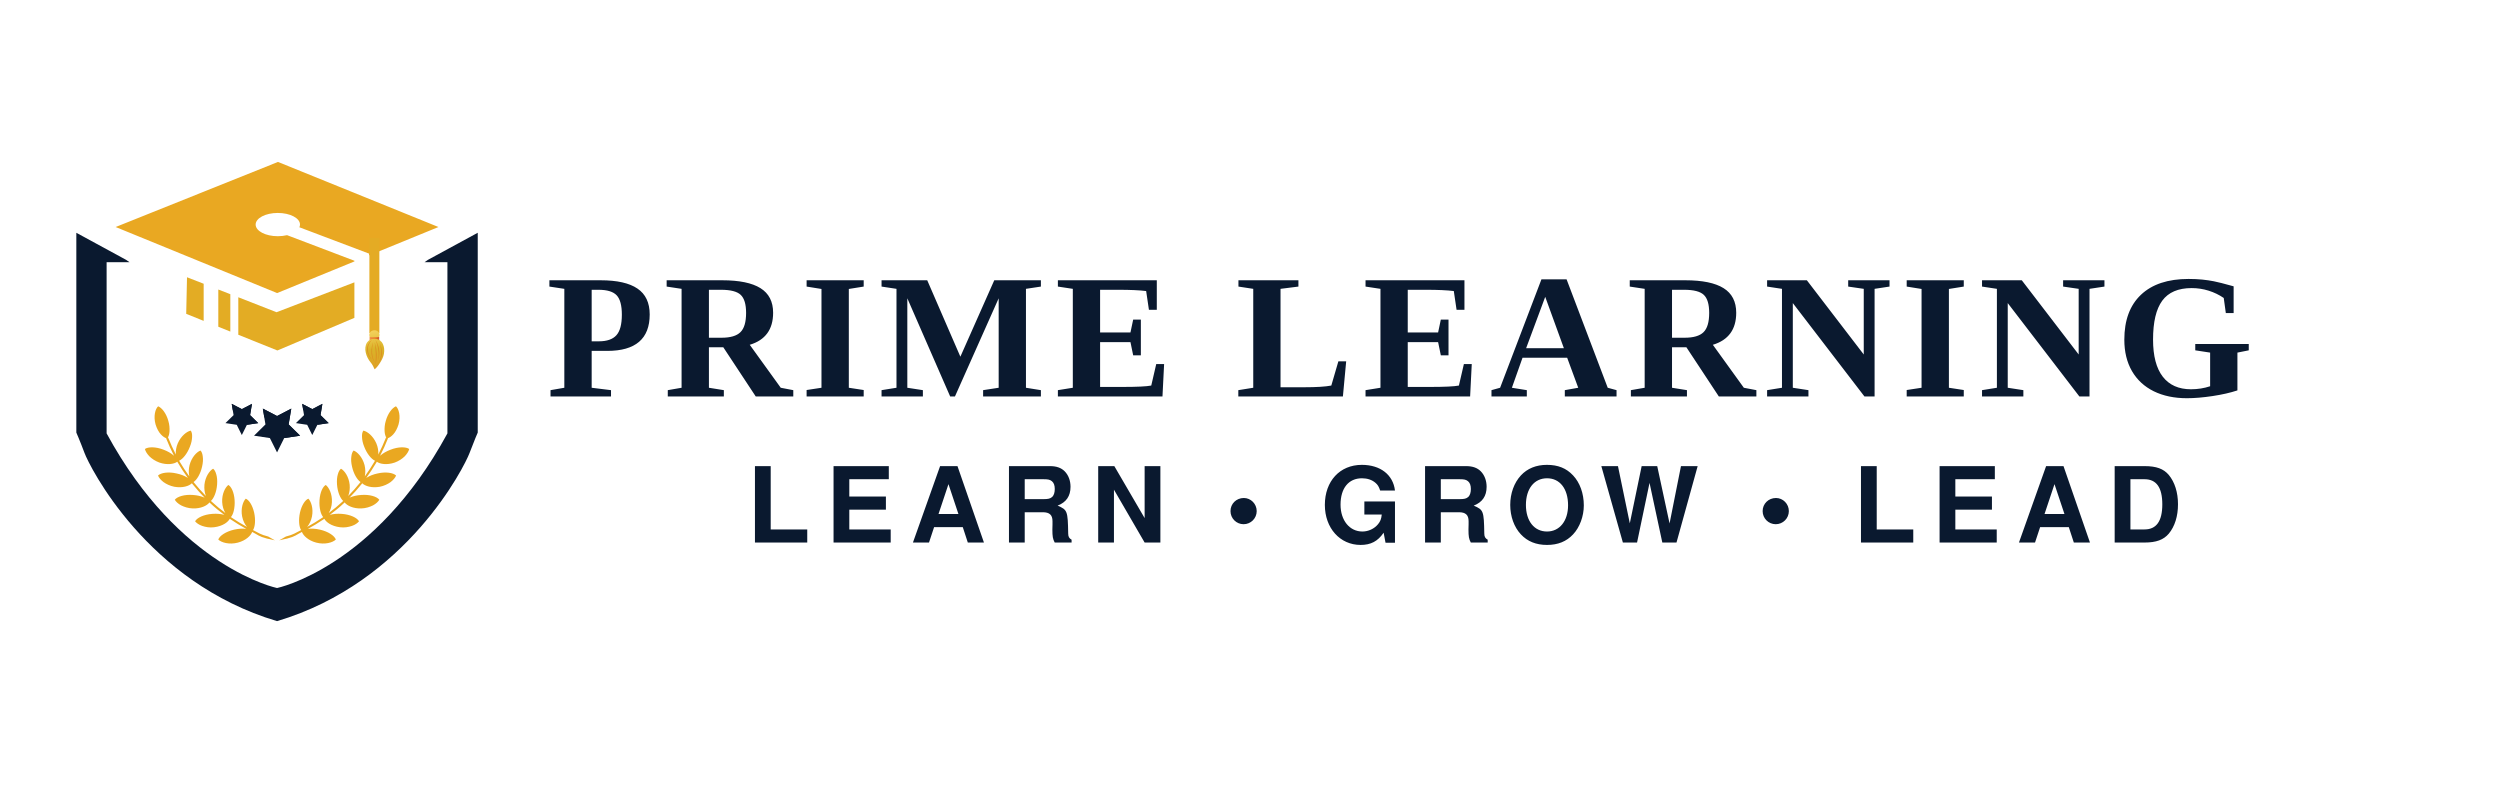
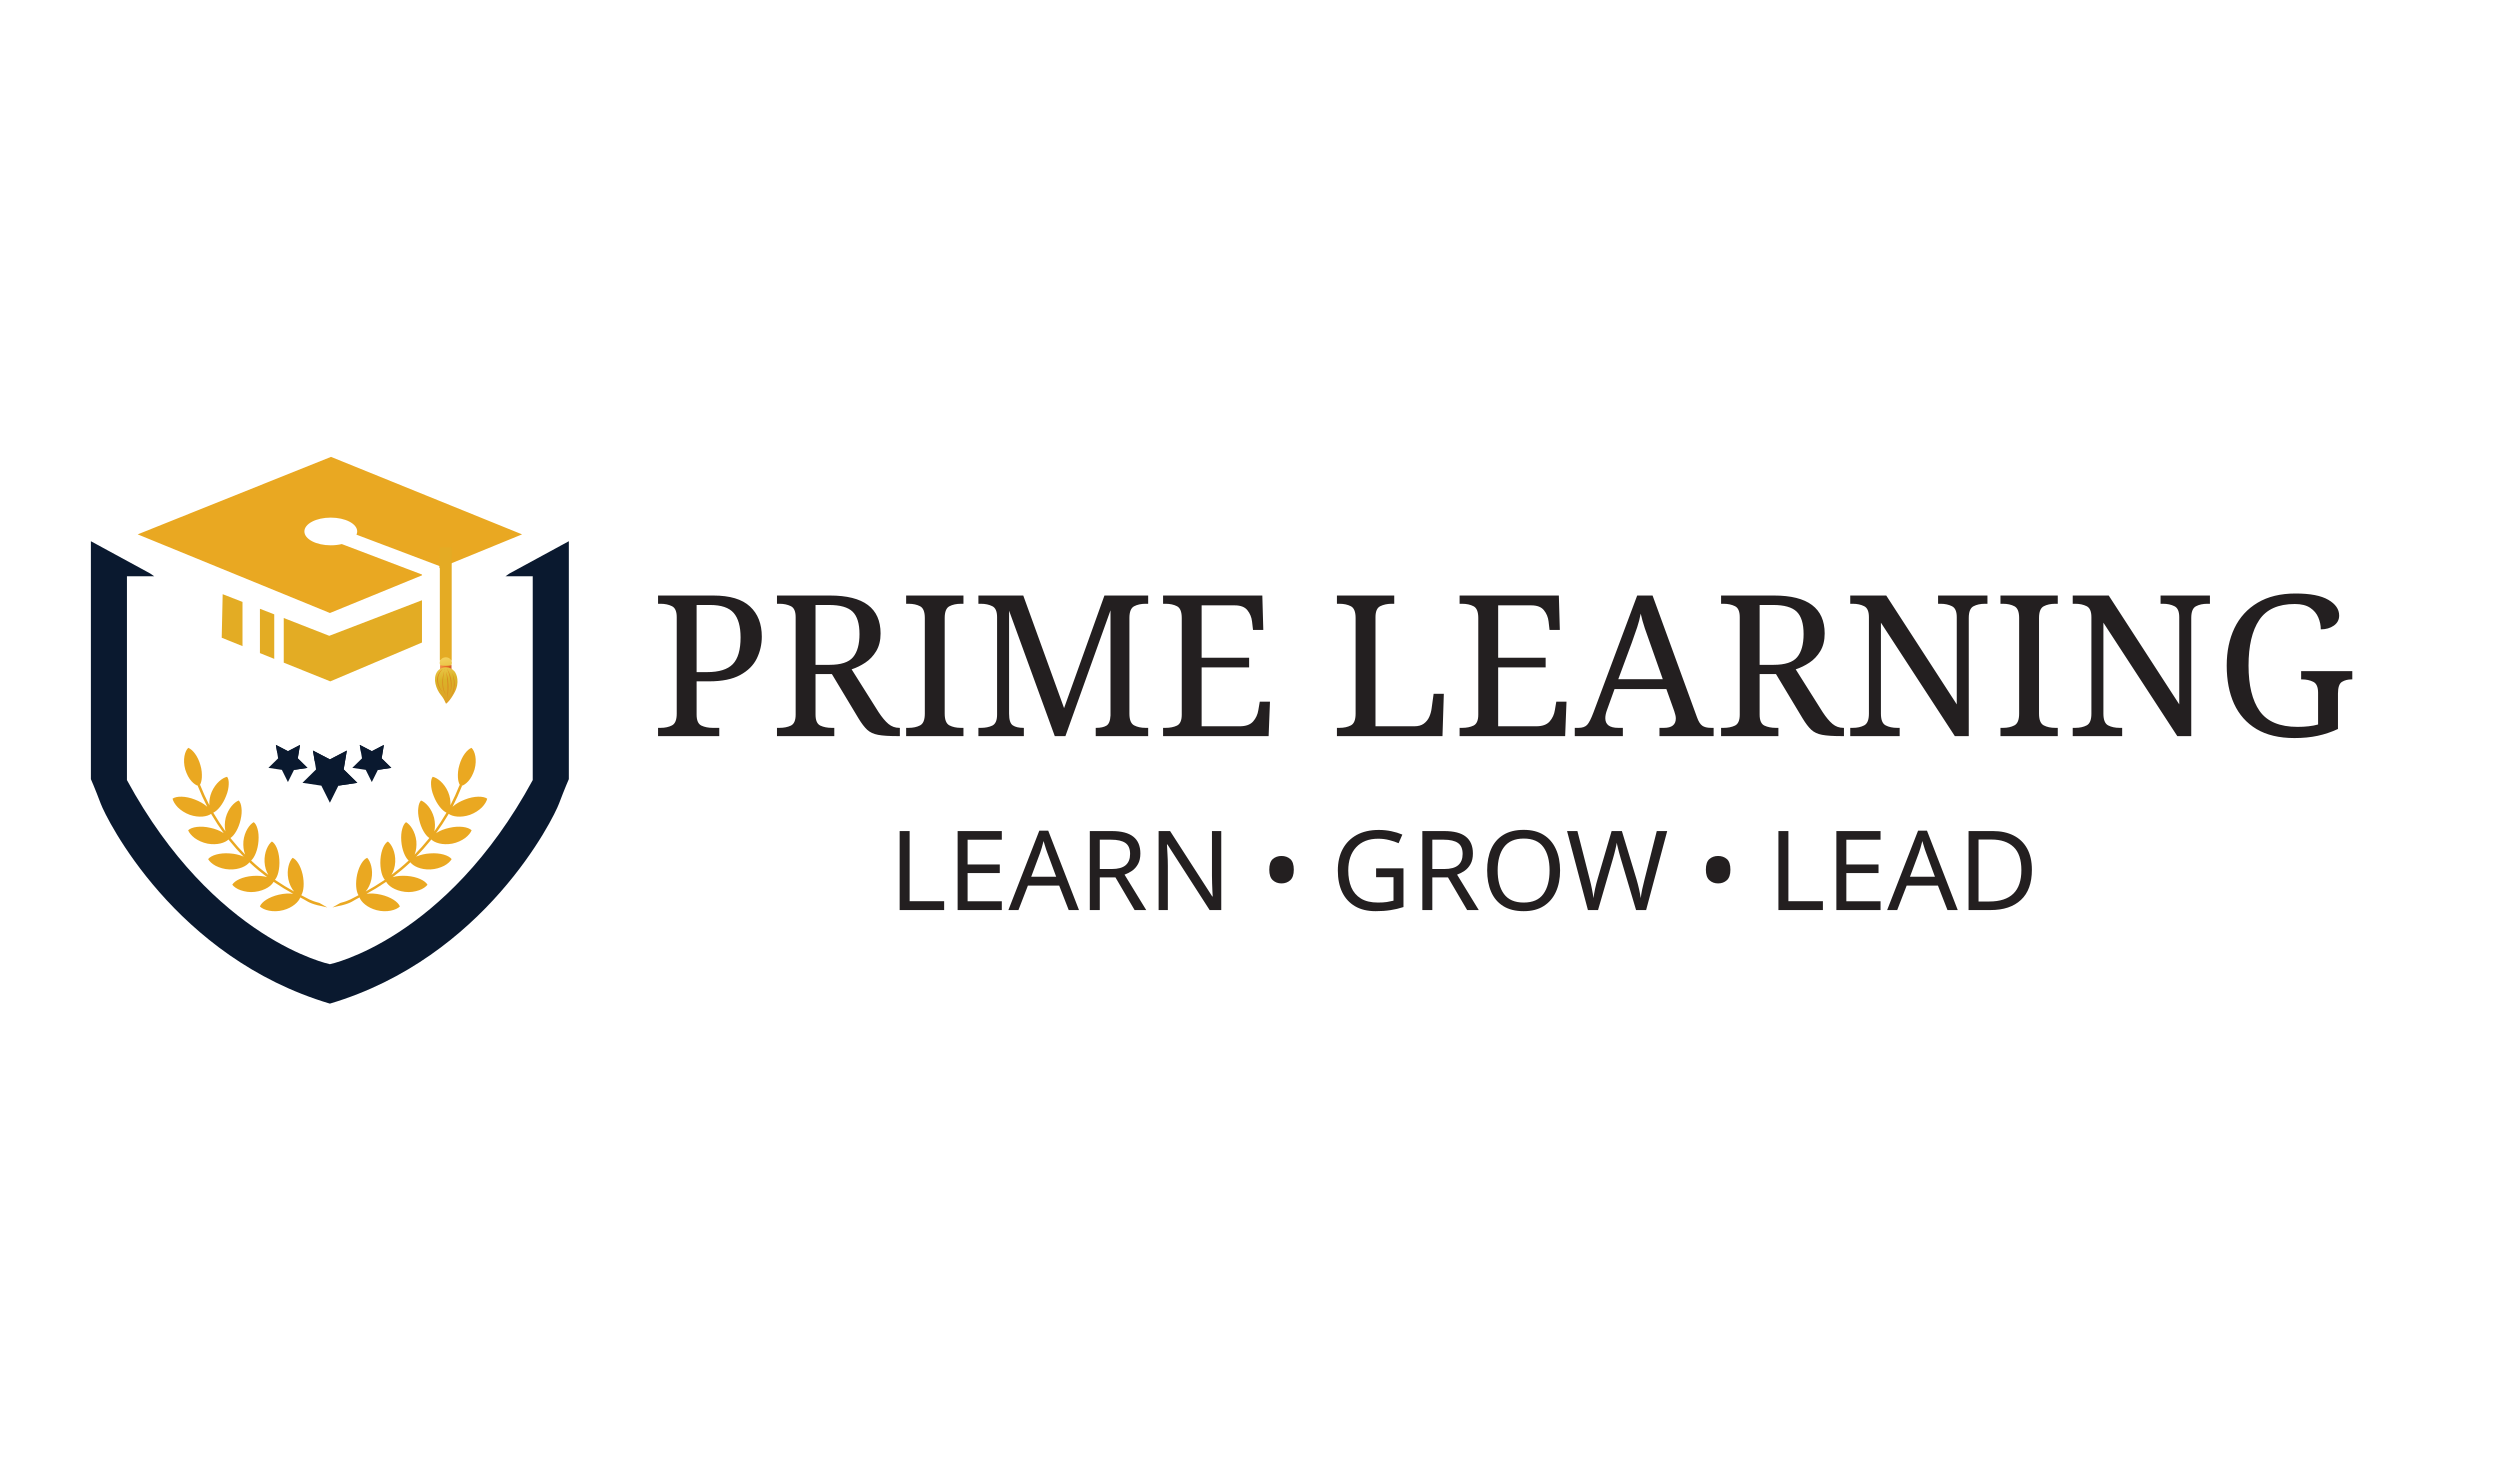
- <svg xmlns="http://www.w3.org/2000/svg" xmlns:xlink="http://www.w3.org/1999/xlink" version="1.1" viewBox="0 55 620 200" text-rendering="geometricPrecision">
+ <svg xmlns="http://www.w3.org/2000/svg" xmlns:xlink="http://www.w3.org/1999/xlink" version="1.1" viewBox="0 0 520.71 304.2">
  <defs>
    <style>
      .st0 {
        fill: url(#linear-gradient2);
      }

      .st1, .st2 {
        fill: #fbe8ae;
      }

      .st1, .st3 {
-         font-family: Georgia, 'Times New Roman', Times, serif;
-         font-size: 44px;
-         font-weight: 700;
-         letter-spacing: 0.05em;
+         font-family: Georgia, Georgia;
+         font-size: 41.01px;
      }

      .st4, .st5 {
-         font-family: -apple-system, BlinkMacSystemFont, 'Segoe UI', Helvetica, Arial, sans-serif;
-         font-size: 26px;
-         font-weight: 600;
-         letter-spacing: 0.14em;
+         font-family: Montserrat-Regular, Montserrat;
+         font-size: 23.04px;
      }

      .st4, .st3 {
-         fill: #0a192f;
+         fill: #231f20;
      }

      .st6 {
        fill: #eaa821;
      }

      .st7 {
        fill: #0a192f;
      }

      .st8 {
        fill: url(#linear-gradient1);
      }

      .st9 {
        isolation: isolate;
      }

      .st10 {
        fill: url(#Orange1);
      }

      .st5, .st11 {
        fill: #e0b457;
      }

      .st12 {
        fill: #e4ab24;
      }

      .st13 {
        fill: url(#linear-gradient3);
      }

      .st14 {
        fill: #f68c1f;
        mix-blend-mode: darken;
      }

      .st15 {
        fill: #e9a822;
      }

      .st16 {
        fill: #fce9af;
      }

      .st17 {
        fill: url(#Orange);
      }

      .st18 {
        fill: #e3ac24;
      }

      .st19 {
        fill: url(#linear-gradient);
      }
    </style>
    <linearGradient id="linear-gradient" x1="91.92" y1="133.61" x2="95.38" y2="150.21" gradientUnits="userSpaceOnUse">
      <stop offset="0" stop-color="#e38b25" />
      <stop offset=".07" stop-color="#e9a73b" />
      <stop offset=".16" stop-color="#f0c452" />
      <stop offset=".21" stop-color="#f3d05b" />
      <stop offset=".32" stop-color="#e9c547" />
      <stop offset=".47" stop-color="#dab328" />
      <stop offset=".75" stop-color="#dea026" />
      <stop offset="1" stop-color="#e38b25" />
    </linearGradient>
    <linearGradient id="Orange" x1="91.65" y1="138.98" x2="94.04" y2="138.98" gradientUnits="userSpaceOnUse">
      <stop offset="0" stop-color="#f2954d" />
      <stop offset=".5" stop-color="#eb6f24" />
      <stop offset="1" stop-color="#d15a27" />
    </linearGradient>
    <linearGradient id="linear-gradient1" x1="91.28" y1="133.75" x2="94.73" y2="150.3" xlink:href="#linear-gradient" />
    <linearGradient id="linear-gradient2" x1="778.43" y1="263.9" x2="781.9" y2="280.51" xlink:href="#linear-gradient" />
    <linearGradient id="Orange1" data-name="Orange" x1="778.16" y1="269.27" x2="780.55" y2="269.27" xlink:href="#Orange" />
    <linearGradient id="linear-gradient3" x1="777.79" y1="264.04" x2="781.25" y2="280.59" xlink:href="#linear-gradient" />
  </defs>
  <g class="st9">
    <g id="Layer_1">
      <g>
        <text class="st3" transform="translate(135.5 153.32)">
          <tspan x="0" y="0">PRIME LEARNING</tspan>
        </text>
        <text class="st4" transform="translate(185.15 189.55)">
          <tspan x="0" y="0">LEARN • GROW • LEAD</tspan>
        </text>
        <g>
          <g>
            <g>
              <path class="st6" d="M68.18,189.01c-.89-.23-1.99-.45-1.99-.45.25.06-.07,0,0,0-2.07-.53-2.22-.93-3.65-1.64-.33.92-1.59,2.14-3.55,2.65-2.11.56-4.11-.01-4.86-.77.35-.94,1.87-1.97,3.94-2.45,1.13-.26,2.16-.3,2.99-.19-1.31-.71-2.58-1.48-3.81-2.32h0s-.02-.01-.03-.02c-.07-.05-.14-.09-.21-.14h0s-.01-.02-.02-.02c-.22.4-.63.83-1.23,1.21-.68.42-1.59.76-2.68.89-1.1.14-2.09-.05-2.93-.33-.83-.28-1.44-.74-1.77-1.15.48-.87,2.15-1.68,4.26-1.84,1.16-.09,2.19.02,2.99.25-1.23-.92-2.43-1.9-3.55-2.96-.04-.04-.09-.08-.13-.13-.59.79-2.12,1.57-4.17,1.49-1.09-.04-2.06-.36-2.85-.75-.77-.41-1.32-.94-1.58-1.4.6-.79,2.39-1.35,4.48-1.19,1.07.06,1.99.3,2.72.59.07.03.13.06.2.09-1.04-1.06-2.03-2.17-2.97-3.33h0s-.04-.04-.05-.07c-.04-.05-.09-.1-.13-.16h0s0-.02-.01-.02c-.7.69-2.33,1.23-4.35.87-1.06-.21-1.99-.66-2.7-1.17-.69-.53-1.17-1.13-1.35-1.62.71-.69,2.57-.99,4.61-.51,1.05.22,1.93.58,2.6.99.07.04.13.08.2.13-.91-1.25-1.76-2.54-2.54-3.87-.03-.05-.06-.11-.09-.16-.8.58-2.49.87-4.43.21-1.01-.37-1.87-.94-2.5-1.56-.6-.63-.99-1.29-1.1-1.81.8-.57,2.69-.59,4.64.18.99.38,1.83.86,2.42,1.37.06.05.11.1.17.15-.73-1.41-1.38-2.85-1.97-4.33l.08-.03c-.43-.13-.91-.45-1.38-.96-.55-.59-1-1.45-1.32-2.47-.57-2.06-.07-3.86.64-4.5.91.37,2,1.72,2.52,3.6.29.94.34,1.85.3,2.61-.04.65-.2,1.2-.43,1.59l.09-.04c.57,1.44,1.21,2.85,1.92,4.23,0-.06-.02-.1-.02-.16-.03-.79.09-1.71.49-2.64.82-1.88,2.25-2.95,3.21-3.16.25.32.38.87.34,1.57-.02.69-.17,1.53-.56,2.46-.65,1.69-1.75,3.04-2.65,3.44.03.05.05.1.08.15.76,1.29,1.58,2.54,2.46,3.76-.01-.05-.03-.09-.04-.14-.16-.77-.15-1.71.08-2.69.53-1.99,1.79-3.26,2.71-3.61.29.28.5.81.57,1.51.1.68.05,1.54-.18,2.51-.39,1.76-1.28,3.26-2.11,3.79.04.05.08.11.13.17.93,1.15,1.91,2.25,2.95,3.31-.02-.05-.04-.09-.06-.14-.28-.73-.4-1.67-.32-2.67.22-2.04,1.29-3.49,2.15-3.97.33.24.61.73.79,1.41.2.66.27,1.53.2,2.51-.13,1.81-.79,3.42-1.53,4.07.04.04.08.08.12.12,1.1,1.03,2.26,1.98,3.46,2.88-.42-.7-.74-1.64-.79-2.72-.09-2.04.76-3.65,1.53-4.24.71.39,1.41,1.76,1.55,3.73.07.98-.02,1.93-.21,2.71-.16.66-.41,1.19-.7,1.53.07.05.14.1.22.15,1.21.82,2.47,1.59,3.76,2.29-.53-.63-.99-1.52-1.2-2.59-.39-1.99.22-3.73.89-4.42.76.28,1.65,1.54,2.09,3.46.39,1.8.24,3.5-.28,4.33,1.4.69,1.79,1.1,3.77,1.6" />
              <path class="st6" d="M66.55,188.04" />
            </g>
            <g>
              <path class="st6" d="M69.24,189.01c.89-.23,1.99-.45,1.99-.45-.25.06.07,0,0,0,2.07-.53,2.22-.93,3.65-1.64.33.92,1.59,2.14,3.55,2.65,2.11.56,4.11-.01,4.86-.77-.35-.94-1.87-1.97-3.94-2.45-1.13-.26-2.16-.3-2.99-.19,1.31-.71,2.58-1.48,3.81-2.32h0s.02-.01.03-.02c.07-.05.14-.09.21-.14h0s.01-.02.02-.02c.22.4.63.83,1.23,1.21.68.42,1.59.76,2.68.89,1.1.14,2.09-.05,2.93-.33.83-.28,1.44-.74,1.77-1.15-.48-.87-2.15-1.68-4.26-1.84-1.16-.09-2.19.02-2.99.25,1.23-.92,2.43-1.9,3.55-2.96.04-.04.09-.08.13-.13.59.79,2.12,1.57,4.17,1.49,1.09-.04,2.06-.36,2.85-.75.77-.41,1.32-.94,1.58-1.4-.6-.79-2.39-1.35-4.48-1.19-1.07.06-1.99.3-2.72.59-.07.03-.13.06-.2.09,1.04-1.06,2.03-2.17,2.97-3.33h0s.04-.04.05-.07c.04-.05.09-.1.13-.16h0s0-.02.01-.02c.7.69,2.33,1.23,4.35.87,1.06-.21,1.99-.66,2.7-1.17.69-.53,1.17-1.13,1.35-1.62-.71-.69-2.57-.99-4.61-.51-1.05.22-1.93.58-2.6.99-.07.04-.13.08-.2.13.91-1.25,1.76-2.54,2.54-3.87.03-.05.06-.11.09-.16.8.58,2.49.87,4.43.21,1.01-.37,1.87-.94,2.5-1.56.6-.63.99-1.29,1.1-1.81-.8-.57-2.69-.59-4.64.18-.99.38-1.83.86-2.42,1.37-.06.05-.11.1-.17.15.73-1.41,1.38-2.85,1.97-4.33l-.08-.03c.43-.13.91-.45,1.38-.96.55-.59,1-1.45,1.32-2.47.57-2.06.07-3.86-.64-4.5-.91.37-2,1.72-2.52,3.6-.29.94-.34,1.85-.3,2.61.04.65.2,1.2.43,1.59l-.09-.04c-.57,1.44-1.21,2.85-1.92,4.23,0-.06.02-.1.02-.16.03-.79-.09-1.71-.49-2.64-.82-1.88-2.25-2.95-3.21-3.16-.25.32-.38.87-.34,1.57.02.69.17,1.53.56,2.46.65,1.69,1.75,3.04,2.65,3.44-.03.05-.05.1-.08.15-.76,1.29-1.58,2.54-2.46,3.76.01-.05.03-.09.04-.14.16-.77.15-1.71-.08-2.69-.53-1.99-1.79-3.26-2.71-3.61-.29.28-.5.81-.57,1.51-.1.68-.05,1.54.18,2.51.39,1.76,1.28,3.26,2.11,3.79-.04.05-.08.11-.13.17-.93,1.15-1.91,2.25-2.95,3.31.02-.05.04-.09.06-.14.28-.73.4-1.67.32-2.67-.22-2.04-1.29-3.49-2.15-3.97-.33.24-.61.73-.79,1.41-.2.66-.27,1.53-.2,2.51.13,1.81.79,3.42,1.53,4.07-.04.04-.08.08-.12.12-1.1,1.03-2.26,1.98-3.46,2.88.42-.7.74-1.64.79-2.72.09-2.04-.76-3.65-1.53-4.24-.71.39-1.41,1.76-1.55,3.73-.07.98.02,1.93.21,2.71.16.66.41,1.19.7,1.53-.07.05-.14.1-.22.15-1.21.82-2.47,1.59-3.76,2.29.53-.63.99-1.52,1.2-2.59.39-1.99-.22-3.73-.89-4.42-.76.28-1.65,1.54-2.09,3.46-.39,1.8-.24,3.5.28,4.33-1.4.69-1.79,1.1-3.77,1.6" />
              <path class="st6" d="M70.86,188.04" />
            </g>
          </g>
          <g>
            <polygon class="st18" points="46.38 123.76 50.51 125.37 50.51 134.58 46.18 132.83 46.38 123.76" />
            <polygon class="st18" points="54.14 126.8 57.12 127.96 57.12 137.23 54.14 136.03 54.14 126.8" />
            <polygon class="st18" points="87.89 125.02 87.89 133.83 68.79 141.92 59.1 138.02 59.1 128.72 68.58 132.43 87.89 125.02" />
            <path class="st15" d="M108.74,111.3l-39.8-16.14-40.26,16.14,40.04,16.38,19.18-7.85v-.16l-16.71-6.35c-.7.17-1.48.26-2.3.26-3.04,0-5.49-1.29-5.49-2.89s2.46-2.88,5.49-2.88,5.51,1.28,5.51,2.88c0,.24-.05.46-.16.67l17.29,6.54v.44l17.21-7.04Z" />
            <rect class="st12" x="91.61" y="114.01" width="2.47" height="23.58" />
            <g>
              <path class="st19" d="M94.12,138.06c0,.64-.57,1.16-1.27,1.16s-1.27-.52-1.27-1.16.57-1.16,1.27-1.16,1.27.52,1.27,1.16Z" />
              <path class="st17" d="M92.85,138.68c-1,0-1.2-.17-1.2-.17v.94h2.39v-.94s-.19.17-1.19.17Z" />
              <path class="st8" d="M94.59,139.77c-.4-.49-1.04-.79-1.71-.79-.75,0-1.46.37-1.85.96-.94,1.45-.2,3.61.83,4.86.06.07.12.15.18.23.01.02.03.04.04.06.04.06.09.12.13.18.01.02.02.03.03.05.04.07.09.14.13.2,0,0,0,.02.01.02.05.08.09.15.13.23.16.3.29.58.39.82.6-.47,1.02-1.09,1.41-1.72.41-.66.76-1.34.9-2.1.36-1.99-.62-3.03-.62-3.02Z" />
              <path class="st14" d="M92.2,139.36s-.06.06-.16.18c-.1.11-.23.29-.36.5-.07.11-.13.23-.19.36-.03.07-.05.14-.08.2-.03.07-.06.14-.07.22-.02.07-.04.15-.06.23-.01.08-.02.16-.03.24l-.02.12v.12s0,.24,0,.24c.01.16.03.33.06.48.05.16.07.31.12.46.06.14.11.29.16.42.06.13.13.25.19.36.03.06.06.11.09.16.03.05.06.1.09.14.06.09.11.16.15.23.08.13.13.2.13.2,0,0-.06-.07-.16-.18-.05-.06-.11-.13-.18-.21-.03-.04-.07-.08-.11-.13-.03-.05-.07-.1-.1-.16-.07-.11-.15-.23-.23-.36-.06-.13-.13-.28-.2-.43-.06-.15-.1-.31-.14-.48-.03-.17-.05-.34-.07-.51v-.26s.01-.13.01-.13l.02-.13c.01-.08.03-.17.04-.25.03-.08.05-.16.07-.24.02-.08.05-.15.09-.22.03-.07.06-.14.1-.21.08-.13.15-.25.23-.36.07-.11.16-.2.23-.28.07-.08.14-.14.2-.2.11-.1.19-.15.19-.15Z" />
              <path class="st14" d="M92.63,139.36s-.02.09-.05.24c-.02.08-.04.17-.06.27-.02.11-.04.23-.07.36-.05.26-.09.57-.12.9-.02.16-.03.33-.04.51-.02.17-.01.35-.01.52,0,.18.01.35.02.52.02.17.03.34.06.5.04.16.05.32.09.46.04.14.08.28.12.41.05.12.1.24.14.34.04.1.1.18.13.25.08.14.12.22.12.22,0,0-.06-.07-.15-.2-.04-.07-.11-.14-.16-.24-.05-.1-.11-.21-.17-.33-.05-.13-.1-.26-.15-.41-.05-.15-.08-.31-.12-.47-.03-.17-.05-.34-.07-.51,0-.18-.02-.36-.02-.53,0-.18,0-.36.02-.53.01-.18.03-.35.06-.51.02-.17.06-.33.09-.48.03-.15.07-.29.1-.42.07-.26.14-.47.19-.62.05-.15.09-.23.09-.23Z" />
              <path class="st14" d="M92.94,139.99s.03.08.08.23c.04.15.11.35.16.61.03.13.05.26.08.41.02.15.05.3.07.46.04.32.07.66.08,1.01,0,.17,0,.34,0,.51,0,.17-.01.34-.02.5,0,.16-.03.32-.04.46-.01.15-.03.29-.05.41-.03.26-.09.47-.12.61-.04.15-.06.23-.06.23,0,0,0-.09.02-.24,0-.07.02-.17.02-.27,0-.1.01-.22.02-.35,0-.13.02-.27.02-.41,0-.15.01-.3.01-.46,0-.16,0-.33,0-.49,0-.17,0-.34-.01-.51,0-.34-.03-.68-.06-1-.03-.32-.05-.62-.09-.87-.03-.25-.06-.47-.09-.62-.03-.15-.04-.23-.04-.23Z" />
              <path class="st14" d="M93.13,139.3s.05.07.12.19c.07.13.18.31.27.53.1.23.2.49.29.79.04.15.09.3.12.46.03.16.07.32.09.48.03.16.04.32.05.48.02.16.01.32,0,.47,0,.15-.01.3-.03.44,0,.07-.01.14-.02.2-.01.06-.02.13-.03.19-.02.12-.04.23-.07.33-.03.1-.05.18-.07.25-.04.14-.07.21-.07.21,0,0,.01-.08.03-.22.01-.07.02-.15.04-.25,0-.1.02-.21.03-.33,0-.06.01-.12.02-.19,0-.06,0-.13,0-.2,0-.14,0-.28,0-.43,0-.15,0-.3-.03-.46-.01-.16-.03-.32-.05-.47-.02-.16-.05-.32-.08-.47-.03-.16-.07-.31-.1-.45-.04-.14-.07-.29-.11-.42-.04-.13-.08-.26-.12-.37-.08-.23-.15-.42-.2-.55-.05-.13-.09-.21-.09-.21Z" />
              <path class="st14" d="M94.12,139.99s.16.3.31.78c.03.12.08.25.11.39.04.14.07.29.09.44.03.15.04.32.06.48.01.16.02.33.02.5-.01.17,0,.33-.04.5-.02.16-.04.33-.09.48-.04.15-.07.3-.13.44-.06.13-.09.27-.16.38-.06.11-.12.21-.17.3-.06.09-.12.16-.16.22-.09.12-.14.19-.14.19,0,0,.04-.07.11-.2.04-.06.08-.14.13-.23.04-.09.08-.2.13-.31.06-.11.08-.24.13-.38.05-.13.07-.28.1-.43.04-.15.05-.31.07-.46.02-.16.02-.32.03-.48,0-.16,0-.33,0-.49-.02-.16-.02-.32-.04-.47-.02-.15-.04-.3-.06-.44-.02-.14-.05-.27-.07-.39-.06-.24-.1-.44-.14-.58-.04-.14-.06-.22-.06-.22Z" />
            </g>
          </g>
          <path class="st7" d="M118.48,112.73v49.55s-.86,1.95-2.04,5.08c-1.16,3.14-15.45,32.09-47.73,41.68-32.29-9.59-46.58-38.54-47.74-41.68-1.18-3.14-2.04-5.08-2.04-5.08v-49.55l12.34,6.71.84.58h-5.67v42.46c18.1,33.36,42.27,38.35,42.27,38.35,0,0,24.15-4.99,42.25-38.35v-42.46h-5.67l.84-.58,12.34-6.71Z" />
          <g>
            <g>
              <polygon class="st7" points="68.71 167.2 70.48 163.64 74.42 163.05 71.58 160.26 72.24 156.33 68.71 158.17 65.18 156.33 65.83 160.26 63 163.05 66.93 163.64 68.71 167.2" />
              <path class="st7" d="M71.58,160.26l.66-3.92-3.53,1.84-3.53-1.84.37,2.2s5.67-.5,4.94,5.1l3.94-.59-2.84-2.79Z" />
            </g>
            <g>
              <polygon class="st7" points="59.97 162.89 61.24 160.35 64.04 159.93 62.02 157.95 62.49 155.15 59.97 156.46 57.46 155.15 57.93 157.95 55.91 159.93 58.71 160.35 59.97 162.89" />
              <path class="st7" d="M62.02,157.95l.47-2.79-2.51,1.31-2.51-1.31.26,1.57s4.03-.35,3.51,3.63l2.8-.42-2.02-1.99Z" />
            </g>
            <g>
              <polygon class="st7" points="77.44 162.89 78.71 160.35 81.51 159.93 79.49 157.95 79.95 155.15 77.44 156.46 74.93 155.15 75.4 157.95 73.38 159.93 76.18 160.35 77.44 162.89" />
              <path class="st7" d="M79.49,157.95l.47-2.79-2.51,1.31-2.51-1.31.26,1.57s4.03-.35,3.51,3.63l2.8-.42-2.02-1.99Z" />
            </g>
          </g>
        </g>
      </g>
+       <g>
+         <rect class="st7" x="669.15" y="192.9" width="549.35" height="173.61" />
+         <text class="st1" transform="translate(822.01 283.61)">
+           <tspan x="0" y="0">PRIME LEARNING</tspan>
+         </text>
+         <text class="st5" transform="translate(871.66 319.84)">
+           <tspan x="0" y="0">LEARN • GROW • LEAD</tspan>
+         </text>
+         <g>
+           <g>
+             <g>
+               <path class="st11" d="M754.69,319.3c-.89-.23-1.99-.45-1.99-.45.25.06-.07,0,0,0-2.07-.53-2.22-.93-3.65-1.64-.33.92-1.59,2.14-3.55,2.65-2.11.56-4.11-.01-4.86-.77.35-.94,1.87-1.97,3.94-2.45,1.13-.26,2.16-.3,2.99-.19-1.31-.71-2.58-1.48-3.81-2.32h0s-.02-.01-.03-.02c-.07-.05-.14-.09-.21-.14h0s-.01-.02-.02-.02c-.22.4-.63.83-1.23,1.21-.68.42-1.59.76-2.68.89-1.1.14-2.09-.05-2.93-.33-.83-.28-1.44-.74-1.77-1.15.48-.87,2.15-1.68,4.26-1.84,1.16-.09,2.19.02,2.99.25-1.23-.92-2.43-1.9-3.55-2.96-.04-.04-.09-.08-.13-.13-.59.79-2.12,1.57-4.17,1.49-1.09-.04-2.06-.36-2.85-.75-.77-.41-1.32-.94-1.58-1.4.6-.79,2.39-1.35,4.48-1.19,1.07.06,1.99.3,2.72.59.07.03.13.06.2.09-1.04-1.06-2.03-2.17-2.97-3.33h0s-.04-.04-.05-.07c-.04-.05-.09-.1-.13-.16h0s0-.02-.01-.02c-.7.69-2.33,1.23-4.35.87-1.06-.21-1.99-.66-2.7-1.17-.69-.53-1.17-1.13-1.35-1.62.71-.69,2.57-.99,4.61-.51,1.05.22,1.93.58,2.6.99.07.04.13.08.2.13-.91-1.25-1.76-2.54-2.54-3.87-.03-.05-.06-.11-.09-.16-.8.58-2.49.87-4.43.21-1.01-.37-1.87-.94-2.5-1.56-.6-.63-.99-1.29-1.1-1.81.8-.57,2.69-.59,4.64.18.99.38,1.83.86,2.42,1.37.06.05.11.1.17.15-.73-1.41-1.38-2.85-1.97-4.33l.08-.03c-.43-.13-.91-.45-1.38-.96-.55-.59-1-1.45-1.32-2.47-.57-2.06-.07-3.86.64-4.5.91.37,2,1.72,2.52,3.6.29.94.34,1.85.3,2.61-.04.65-.2,1.2-.43,1.59l.09-.04c.57,1.44,1.21,2.85,1.92,4.23,0-.06-.02-.1-.02-.16-.03-.79.09-1.71.49-2.64.82-1.88,2.25-2.95,3.21-3.16.25.32.38.87.34,1.57-.02.69-.17,1.53-.56,2.46-.65,1.69-1.75,3.04-2.65,3.44.03.05.05.1.08.15.76,1.29,1.58,2.54,2.46,3.76-.01-.05-.03-.09-.04-.14-.16-.77-.15-1.71.08-2.69.53-1.99,1.79-3.26,2.71-3.61.29.28.5.81.57,1.51.1.68.05,1.54-.18,2.51-.39,1.76-1.28,3.26-2.11,3.79.04.05.08.11.13.17.93,1.15,1.91,2.25,2.95,3.31-.02-.05-.04-.09-.06-.14-.28-.73-.4-1.67-.32-2.67.22-2.04,1.29-3.49,2.15-3.97.33.24.61.73.79,1.41.2.66.27,1.53.2,2.51-.13,1.81-.79,3.42-1.53,4.07.04.04.08.08.12.12,1.1,1.03,2.26,1.98,3.46,2.88-.42-.7-.74-1.64-.79-2.72-.09-2.04.76-3.65,1.53-4.24.71.39,1.41,1.76,1.55,3.73.07.98-.02,1.93-.21,2.71-.16.66-.41,1.19-.7,1.53.07.05.14.1.22.15,1.21.82,2.47,1.59,3.76,2.29-.53-.63-.99-1.52-1.2-2.59-.39-1.99.22-3.73.89-4.42.76.28,1.65,1.54,2.09,3.46.39,1.8.24,3.5-.28,4.33,1.4.69,1.79,1.1,3.77,1.6" />
+               <path class="st6" d="M753.06,318.33" />
+             </g>
+             <g>
+               <path class="st11" d="M755.75,319.3c.89-.23,1.99-.45,1.99-.45-.25.06.07,0,0,0,2.07-.53,2.22-.93,3.65-1.64.33.92,1.59,2.14,3.55,2.65,2.11.56,4.11-.01,4.86-.77-.35-.94-1.87-1.97-3.94-2.45-1.13-.26-2.16-.3-2.99-.19,1.31-.71,2.58-1.48,3.81-2.32h0s.02-.01.03-.02c.07-.05.14-.09.21-.14h0s.01-.02.02-.02c.22.4.63.83,1.23,1.21.68.42,1.59.76,2.68.89,1.1.14,2.09-.05,2.93-.33.83-.28,1.44-.74,1.77-1.15-.48-.87-2.15-1.68-4.26-1.84-1.16-.09-2.19.02-2.99.25,1.23-.92,2.43-1.9,3.55-2.96.04-.04.09-.08.13-.13.59.79,2.12,1.57,4.17,1.49,1.09-.04,2.06-.36,2.85-.75.77-.41,1.32-.94,1.58-1.4-.6-.79-2.39-1.35-4.48-1.19-1.07.06-1.99.3-2.72.59-.07.03-.13.06-.2.09,1.04-1.06,2.03-2.17,2.97-3.33h0s.04-.04.05-.07c.04-.05.09-.1.13-.16h0s0-.02.01-.02c.7.69,2.33,1.23,4.35.87,1.06-.21,1.99-.66,2.7-1.17.69-.53,1.17-1.13,1.35-1.62-.71-.69-2.57-.99-4.61-.51-1.05.22-1.93.58-2.6.99-.07.04-.13.08-.2.13.91-1.25,1.76-2.54,2.54-3.87.03-.05.06-.11.09-.16.8.58,2.49.87,4.43.21,1.01-.37,1.87-.94,2.5-1.56.6-.63.99-1.29,1.1-1.81-.8-.57-2.69-.59-4.64.18-.99.38-1.83.86-2.42,1.37-.06.05-.11.1-.17.15.73-1.41,1.38-2.85,1.97-4.33l-.08-.03c.43-.13.91-.45,1.38-.96.55-.59,1-1.45,1.32-2.47.57-2.06.07-3.86-.64-4.5-.91.37-2,1.72-2.52,3.6-.29.94-.34,1.85-.3,2.61.04.65.2,1.2.43,1.59l-.09-.04c-.57,1.44-1.21,2.85-1.92,4.23,0-.06.02-.1.02-.16.03-.79-.09-1.71-.49-2.64-.82-1.88-2.25-2.95-3.21-3.16-.25.32-.38.87-.34,1.57.02.69.17,1.53.56,2.46.65,1.69,1.75,3.04,2.65,3.44-.03.05-.05.1-.08.15-.76,1.29-1.58,2.54-2.46,3.76.01-.05.03-.09.04-.14.16-.77.15-1.71-.08-2.69-.53-1.99-1.79-3.26-2.71-3.61-.29.28-.5.81-.57,1.51-.1.68-.05,1.54.18,2.51.39,1.76,1.28,3.26,2.11,3.79-.04.05-.08.11-.13.17-.93,1.15-1.91,2.25-2.95,3.31.02-.05.04-.09.06-.14.28-.73.4-1.67.32-2.67-.22-2.04-1.29-3.49-2.15-3.97-.33.24-.61.73-.79,1.41-.2.66-.27,1.53-.2,2.51.13,1.81.79,3.42,1.53,4.07-.04.04-.08.08-.12.12-1.1,1.03-2.26,1.98-3.46,2.88.42-.7.74-1.64.79-2.72.09-2.04-.76-3.65-1.53-4.24-.71.39-1.41,1.76-1.55,3.73-.07.98.02,1.93.21,2.71.16.66.41,1.19.7,1.53-.07.05-.14.1-.22.15-1.21.82-2.47,1.59-3.76,2.29.53-.63.99-1.52,1.2-2.59.39-1.99-.22-3.73-.89-4.42-.76.28-1.65,1.54-2.09,3.46-.39,1.8-.24,3.5.28,4.33-1.4.69-1.79,1.1-3.77,1.6" />
+               <path class="st6" d="M757.38,318.33" />
+             </g>
+           </g>
+           <g>
+             <polygon class="st11" points="732.89 254.05 737.02 255.66 737.02 264.87 732.69 263.13 732.89 254.05" />
+             <polygon class="st11" points="740.66 257.09 743.63 258.25 743.63 267.52 740.66 266.32 740.66 257.09" />
+             <polygon class="st11" points="774.4 255.31 774.4 264.12 755.3 272.21 745.61 268.31 745.61 259.01 755.09 262.72 774.4 255.31" />
+             <path class="st11" d="M795.25,241.6l-39.8-16.14-40.26,16.14,40.04,16.38,19.18-7.85v-.16l-16.71-6.35c-.7.17-1.48.26-2.3.26-3.04,0-5.49-1.29-5.49-2.89s2.46-2.88,5.49-2.88,5.51,1.28,5.51,2.88c0,.24-.05.46-.16.67l17.29,6.54v.44l17.21-7.04Z" />
+             <rect class="st11" x="778.12" y="244.3" width="2.47" height="23.58" />
+             <g>
+               <path class="st0" d="M780.63,268.35c0,.64-.57,1.16-1.27,1.16s-1.27-.52-1.27-1.16.57-1.16,1.27-1.16,1.27.52,1.27,1.16Z" />
+               <path class="st10" d="M779.36,268.97c-1,0-1.2-.17-1.2-.17v.94h2.39v-.94s-.19.17-1.19.17Z" />
+               <path class="st13" d="M781.1,270.06c-.4-.49-1.04-.79-1.71-.79-.75,0-1.46.37-1.85.96-.94,1.45-.2,3.61.83,4.86.06.07.12.15.18.23.01.02.03.04.04.06.04.06.09.12.13.18.01.02.02.03.03.05.04.07.09.14.13.2,0,0,0,.02.01.02.05.08.09.15.13.23.16.3.29.58.39.82.6-.47,1.02-1.09,1.41-1.72.41-.66.76-1.34.9-2.1.36-1.99-.62-3.03-.62-3.02Z" />
+               <path class="st14" d="M778.71,269.65s-.06.06-.16.18c-.1.11-.23.29-.36.5-.07.11-.13.23-.19.36-.03.07-.05.14-.08.2-.03.07-.06.14-.07.22-.02.07-.04.15-.06.23-.01.08-.02.16-.03.24l-.02.12v.12s0,.24,0,.24c.01.16.03.33.06.48.05.16.07.31.12.46.06.14.11.29.16.42.06.13.13.25.19.36.03.06.06.11.09.16.03.05.06.1.09.14.06.09.11.16.15.23.08.13.13.2.13.2,0,0-.06-.07-.16-.18-.05-.06-.11-.13-.18-.21-.03-.04-.07-.08-.11-.13-.03-.05-.07-.1-.1-.16-.07-.11-.15-.23-.23-.36-.06-.13-.13-.28-.2-.43-.06-.15-.1-.31-.14-.48-.03-.17-.05-.34-.07-.51v-.26s.01-.13.01-.13l.02-.13c.01-.08.03-.17.04-.25.03-.08.05-.16.07-.24.02-.08.05-.15.09-.22.03-.07.06-.14.1-.21.08-.13.15-.25.23-.36.07-.11.16-.2.23-.28.07-.08.14-.14.2-.2.11-.1.19-.15.19-.15Z" />
+               <path class="st14" d="M779.14,269.65s-.02.09-.05.24c-.02.08-.04.17-.06.27-.02.11-.04.23-.07.36-.05.26-.09.57-.12.9-.02.16-.03.33-.04.51-.02.17-.01.35-.01.52,0,.18.01.35.02.52.02.17.03.34.06.5.04.16.05.32.09.46.04.14.08.28.12.41.05.12.1.24.14.34.04.1.1.18.13.25.08.14.12.22.12.22,0,0-.06-.07-.15-.2-.04-.07-.11-.14-.16-.24-.05-.1-.11-.21-.17-.33-.05-.13-.1-.26-.15-.41-.05-.15-.08-.31-.12-.47-.03-.17-.05-.34-.07-.51,0-.18-.02-.36-.02-.53,0-.18,0-.36.02-.53.01-.18.03-.35.06-.51.02-.17.06-.33.09-.48.03-.15.07-.29.1-.42.07-.26.14-.47.19-.62.05-.15.09-.23.09-.23Z" />
+               <path class="st14" d="M779.45,270.28s.03.08.08.23c.04.15.11.35.16.61.03.13.05.26.08.41.02.15.05.3.07.46.04.32.07.66.08,1.01,0,.17,0,.34,0,.51,0,.17-.01.34-.02.5,0,.16-.03.32-.04.46-.01.15-.03.29-.05.41-.03.26-.09.47-.12.61-.04.15-.06.23-.06.23,0,0,0-.09.02-.24,0-.07.02-.17.02-.27,0-.1.01-.22.02-.35,0-.13.02-.27.02-.41,0-.15.01-.3.01-.46,0-.16,0-.33,0-.49,0-.17,0-.34-.01-.51,0-.34-.03-.68-.06-1-.03-.32-.05-.62-.09-.87-.03-.25-.06-.47-.09-.62-.03-.15-.04-.23-.04-.23Z" />
+               <path class="st14" d="M779.65,269.59s.05.07.12.19c.07.13.18.31.27.53.1.23.2.49.29.79.04.15.09.3.12.46.03.16.07.32.09.48.03.16.04.32.05.48.02.16.01.32,0,.47,0,.15-.01.3-.03.44,0,.07-.01.14-.02.2-.01.06-.02.13-.03.19-.02.12-.04.23-.07.33-.03.1-.05.18-.07.25-.04.14-.07.21-.07.21,0,0,.01-.08.03-.22.01-.07.02-.15.04-.25,0-.1.02-.21.03-.33,0-.06.01-.12.02-.19,0-.06,0-.13,0-.2,0-.14,0-.28,0-.43,0-.15,0-.3-.03-.46-.01-.16-.03-.32-.05-.47-.02-.16-.05-.32-.08-.47-.03-.16-.07-.31-.1-.45-.04-.14-.07-.29-.11-.42-.04-.13-.08-.26-.12-.37-.08-.23-.15-.42-.2-.55-.05-.13-.09-.21-.09-.21Z" />
+               <path class="st14" d="M780.63,270.28s.16.3.31.78c.03.12.08.25.11.39.04.14.07.29.09.44.03.15.04.32.06.48.01.16.02.33.02.5-.01.17,0,.33-.04.5-.02.16-.04.33-.09.48-.04.15-.07.3-.13.44-.06.13-.09.27-.16.38-.06.11-.12.21-.17.3-.06.09-.12.16-.16.22-.09.12-.14.19-.14.19,0,0,.04-.07.11-.2.04-.06.08-.14.13-.23.04-.09.08-.2.13-.31.06-.11.08-.24.13-.38.05-.13.07-.28.1-.43.04-.15.05-.31.07-.46.02-.16.02-.32.03-.48,0-.16,0-.33,0-.49-.02-.16-.02-.32-.04-.47-.02-.15-.04-.3-.06-.44-.02-.14-.05-.27-.07-.39-.06-.24-.1-.44-.14-.58-.04-.14-.06-.22-.06-.22Z" />
+             </g>
+           </g>
+           <path class="st2" d="M804.99,243.03v49.55s-.86,1.95-2.04,5.08c-1.16,3.14-15.45,32.09-47.73,41.68-32.29-9.59-46.58-38.54-47.74-41.68-1.18-3.14-2.04-5.08-2.04-5.08v-49.55l12.34,6.71.84.58h-5.67v42.46c18.1,33.36,42.27,38.35,42.27,38.35,0,0,24.15-4.99,42.25-38.35v-42.46h-5.67l.84-.58,12.34-6.71Z" />
+           <g>
+             <g>
+               <polygon class="st11" points="755.22 297.49 756.99 293.93 760.93 293.34 758.09 290.55 758.75 286.63 755.22 288.46 751.69 286.63 752.35 290.55 749.51 293.34 753.44 293.93 755.22 297.49" />
+               <path class="st16" d="M758.09,290.55l.66-3.92-3.53,1.84-3.53-1.84.37,2.2s5.67-.5,4.94,5.1l3.94-.59-2.84-2.79Z" />
+             </g>
+             <g>
+               <polygon class="st11" points="746.48 293.18 747.75 290.64 750.55 290.23 748.53 288.24 749 285.45 746.48 286.76 743.97 285.45 744.44 288.24 742.42 290.23 745.22 290.64 746.48 293.18" />
+               <path class="st16" d="M748.53,288.24l.47-2.79-2.51,1.31-2.51-1.31.26,1.57s4.03-.35,3.51,3.63l2.8-.42-2.02-1.99Z" />
+             </g>
+             <g>
+               <polygon class="st11" points="763.95 293.18 765.22 290.64 768.02 290.23 766 288.24 766.47 285.45 763.95 286.76 761.44 285.45 761.91 288.24 759.89 290.23 762.69 290.64 763.95 293.18" />
+               <path class="st16" d="M766,288.24l.47-2.79-2.51,1.31-2.51-1.31.26,1.57s4.03-.35,3.51,3.63l2.8-.42-2.02-1.99Z" />
+             </g>
+           </g>
+         </g>
+       </g>
    </g>
  </g>
</svg>
